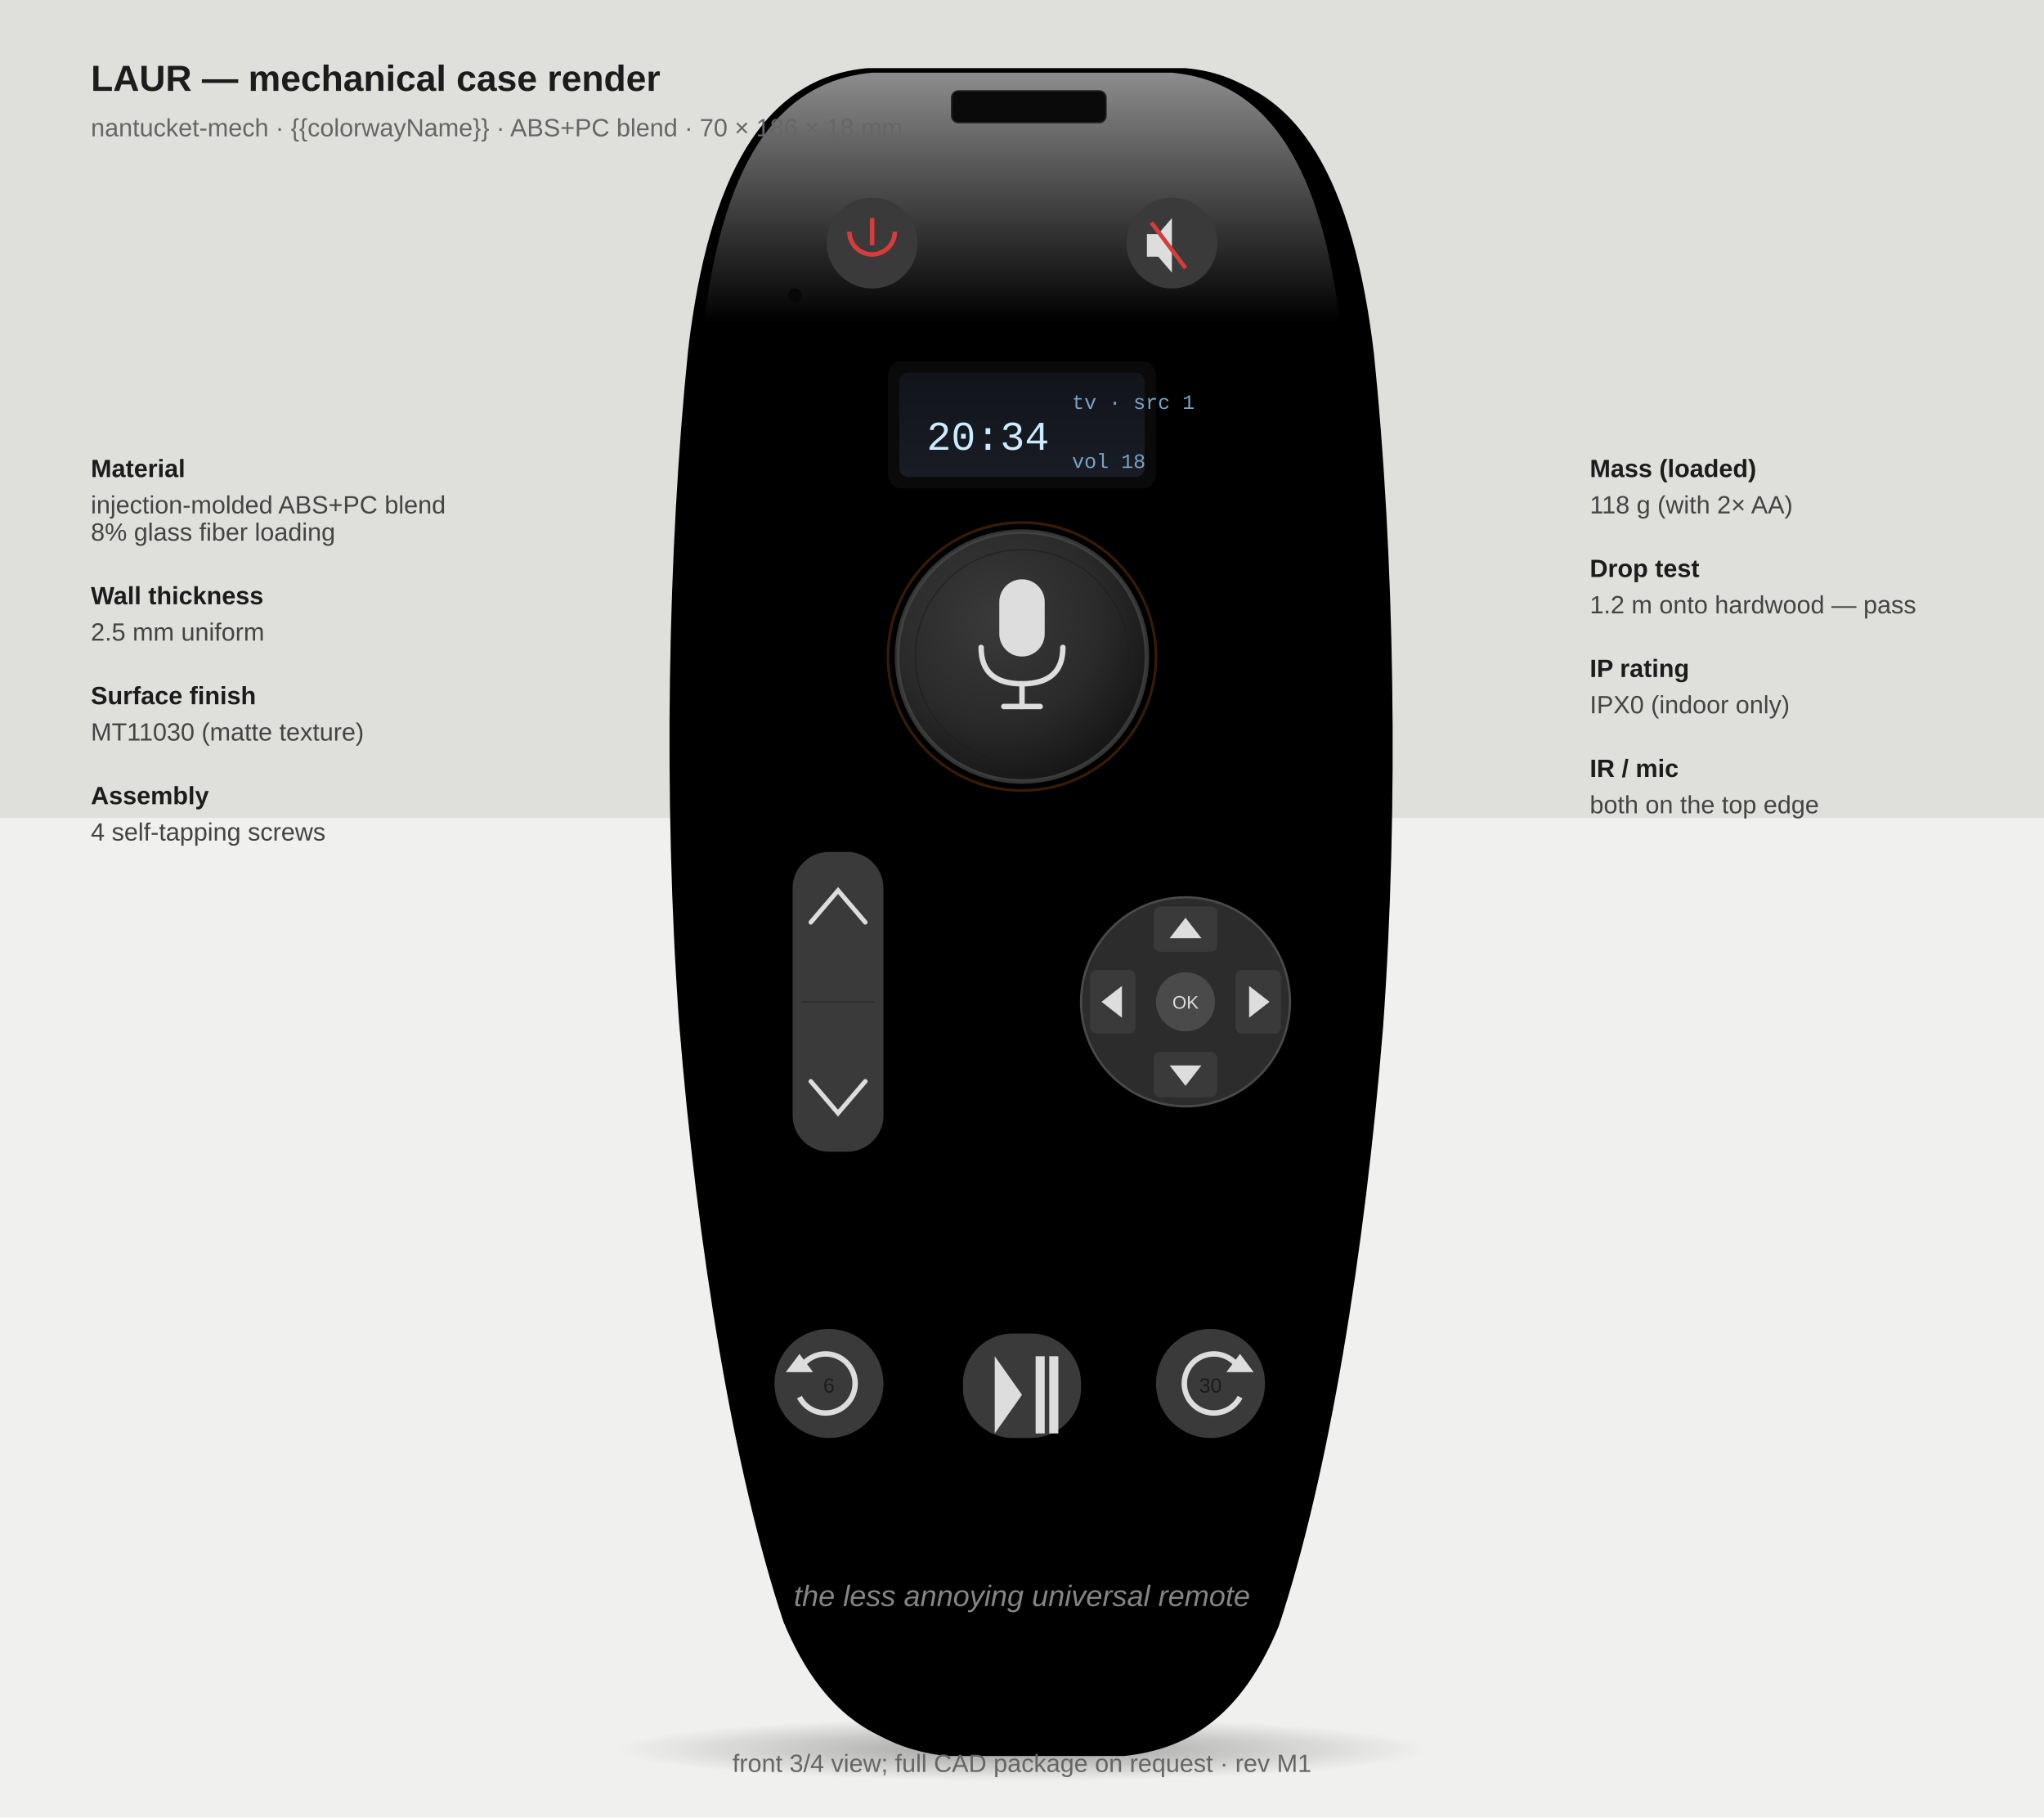
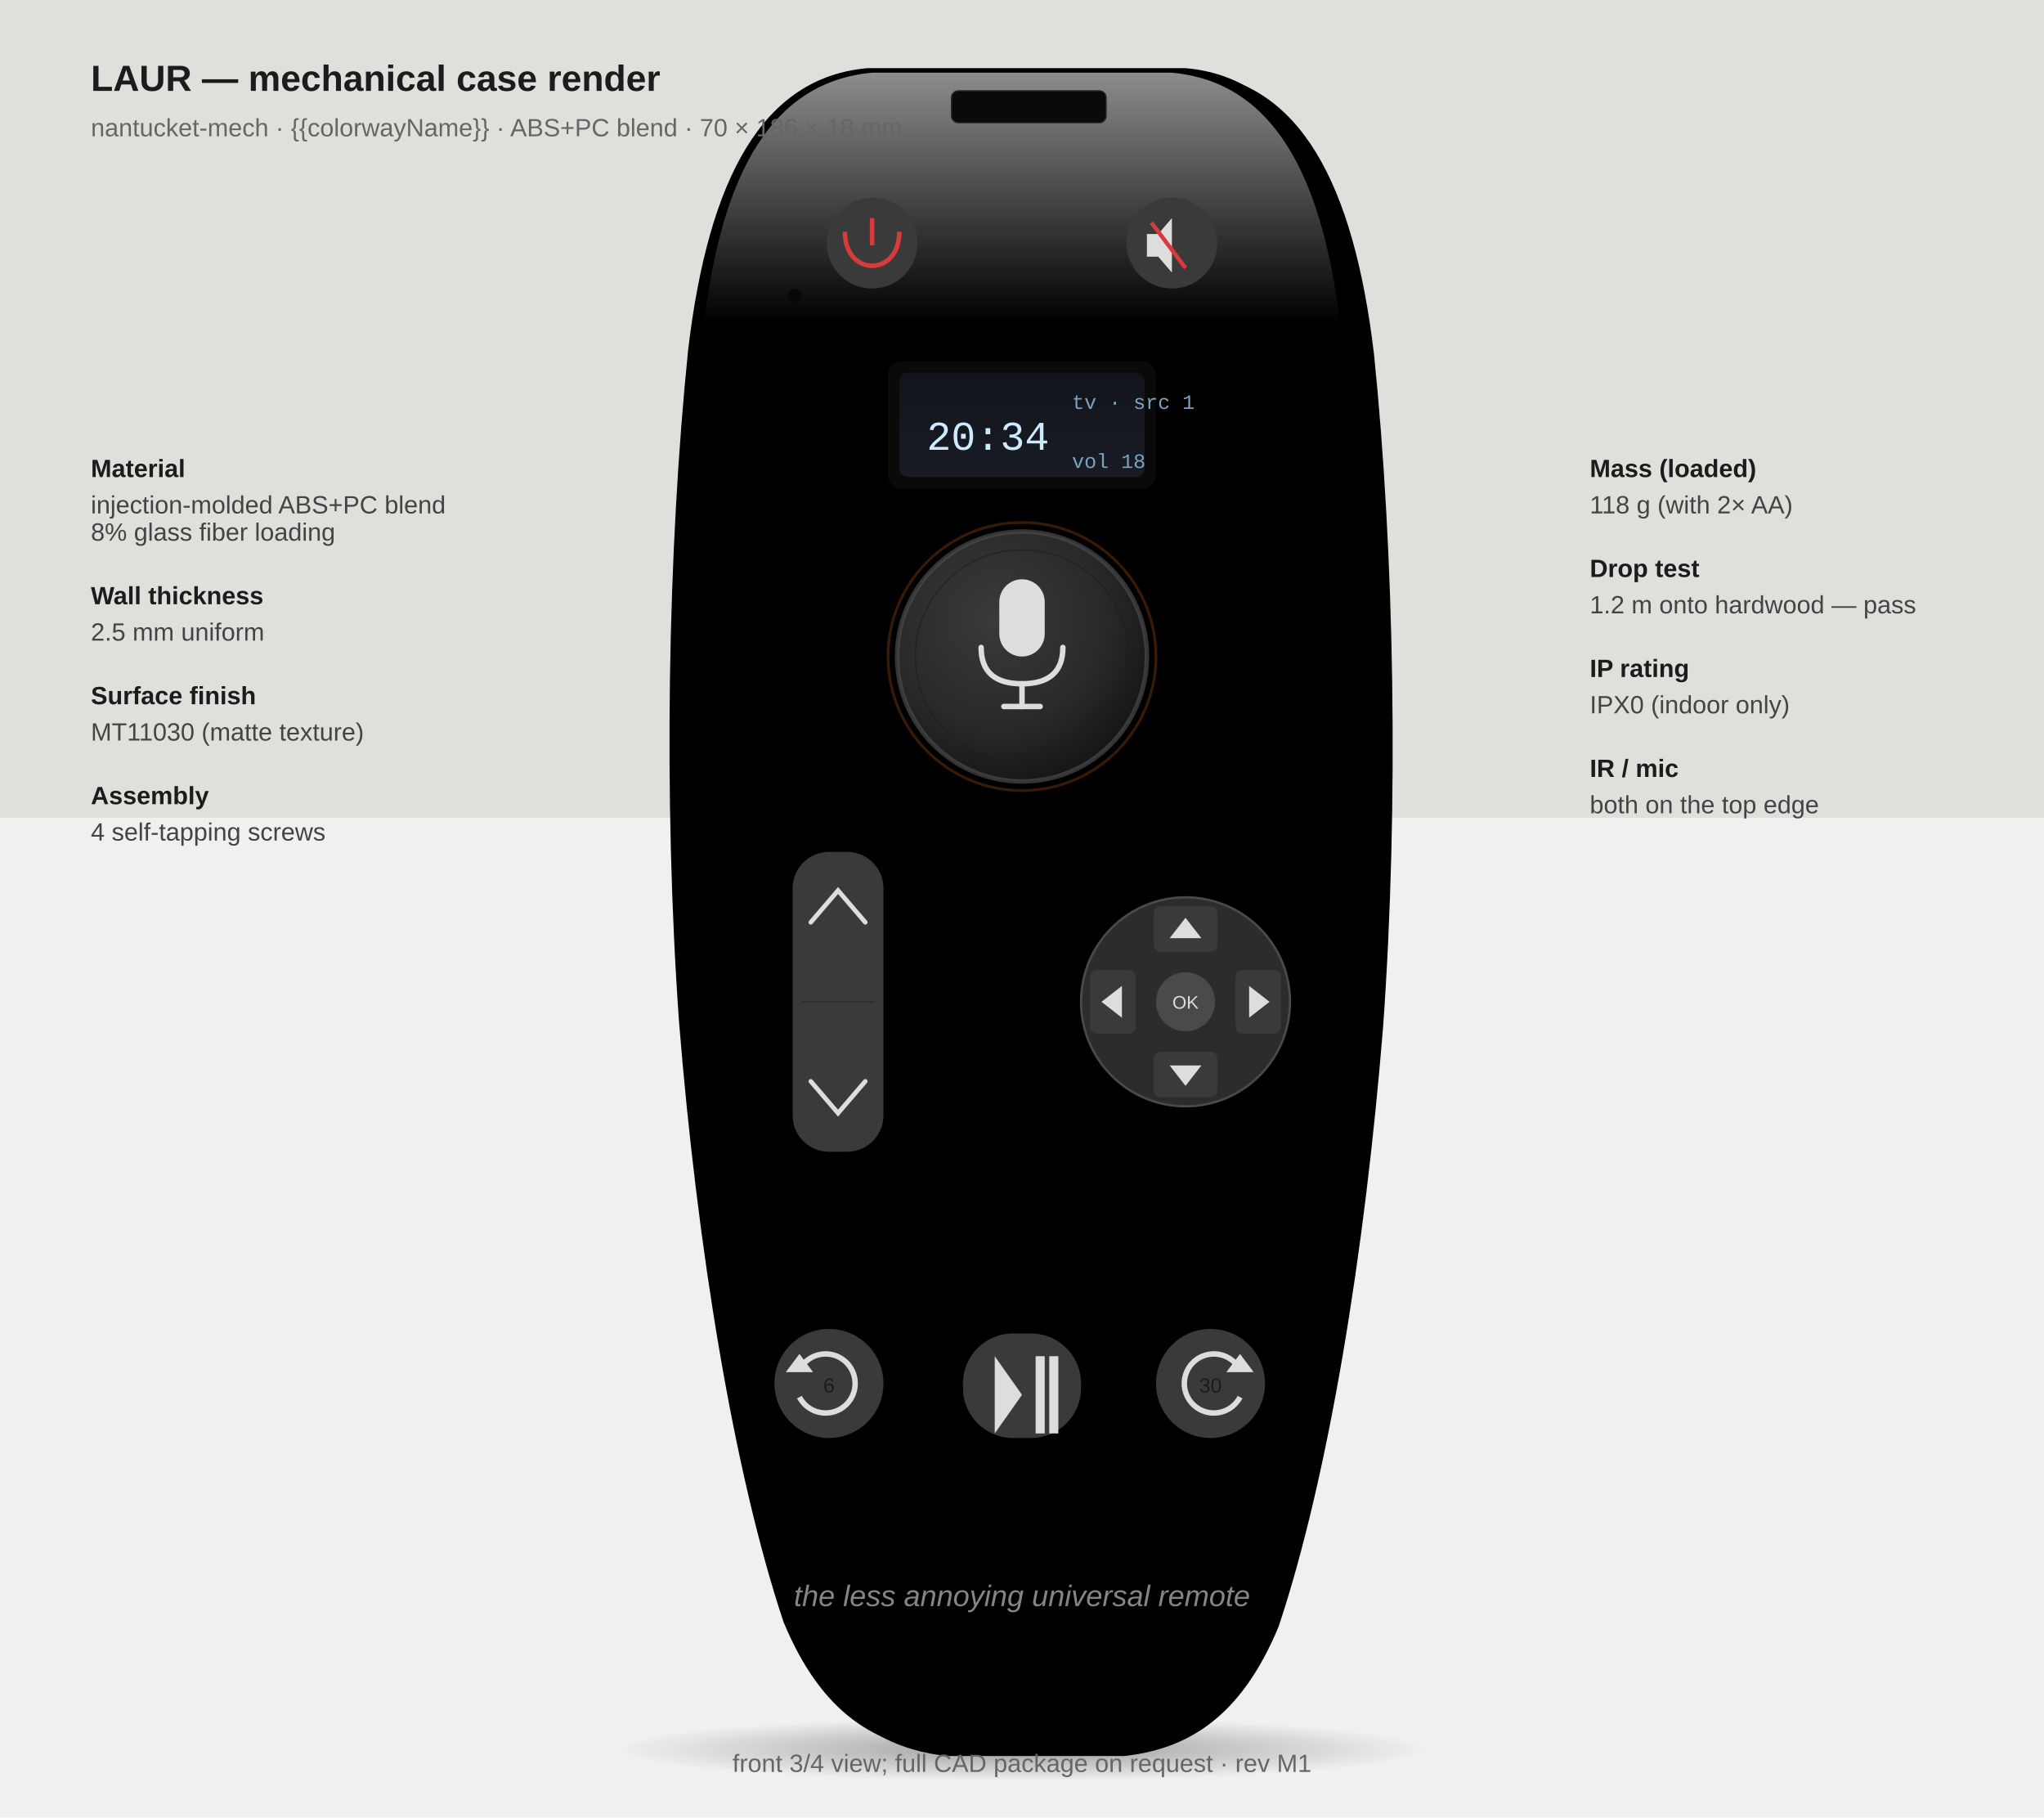
<svg xmlns="http://www.w3.org/2000/svg" viewBox="0 0 900 800" font-family="Arial, sans-serif" font-size="12">
  <defs>
    <linearGradient id="body-grad" x1="0" y1="0" x2="0" y2="1">
      <stop offset="0%" stop-color="{{caseColorHighlight}}" />
      <stop offset="45%" stop-color="{{caseColorMain}}" />
      <stop offset="100%" stop-color="{{caseColorShadow}}" />
    </linearGradient>
    <linearGradient id="side-grad" x1="0" y1="0" x2="1" y2="0">
      <stop offset="0%" stop-color="{{caseColorShadow}}" />
      <stop offset="100%" stop-color="{{caseColorDeepShadow}}" />
    </linearGradient>
    <linearGradient id="screen-grad" x1="0" y1="0" x2="0" y2="1">
      <stop offset="0%" stop-color="#11141a" />
      <stop offset="100%" stop-color="#191c24" />
    </linearGradient>
    <radialGradient id="voice-grad" cx="0.4" cy="0.35" r="0.7">
      <stop offset="0%" stop-color="#3a3a3a" />
      <stop offset="60%" stop-color="#2a2a2a" />
      <stop offset="100%" stop-color="#141414" />
    </radialGradient>
    <radialGradient id="floor-shadow" cx="0.5" cy="0.5" r="0.5">
      <stop offset="0%" stop-color="#000" stop-opacity="0.35" />
      <stop offset="100%" stop-color="#000" stop-opacity="0" />
    </radialGradient>
    <linearGradient id="hl" x1="0" y1="0" x2="0" y2="1">
      <stop offset="0%" stop-color="#ffffff" stop-opacity="0.55" />
      <stop offset="100%" stop-color="#ffffff" stop-opacity="0" />
    </linearGradient>
  </defs>
  <rect width="900" height="800" fill="#f0f0ee" />
  <rect width="900" height="360" fill="#dfdfdc" />
  <ellipse cx="450" cy="770" rx="180" ry="14" fill="url(#floor-shadow)" />
  <g transform="translate(290 32)">
    <path d="M 96 0              C 50 4, 26 48, 17 124              C 8 212, 6 322, 13 420              C 21 519, 37 618, 59 684              C 76 725, 100 738, 127 741              L 205 741              C 232 738, 256 725, 273 684              C 295 618, 311 519, 319 420              C 326 322, 324 212, 315 124              C 306 48, 282 4, 236 0              L 96 0 Z" fill="url(#side-grad)" />
    <path d="M 92 -2              C 46 2, 22 46, 13 122              C 4 210, 2 320, 9 418              C 17 517, 33 616, 55 682              C 72 723, 96 736, 123 739              L 201 739              C 228 736, 252 723, 269 682              C 291 616, 307 517, 315 418              C 322 320, 320 210, 311 122              C 302 46, 278 2, 232 -2              L 92 -2 Z" fill="url(#body-grad)" />
    <path d="M 94 0              C 50 4, 28 44, 20 110              L 300 110              C 292 44, 270 4, 226 0              L 94 0 Z" fill="url(#hl)" />
    <rect x="129" y="8" width="68" height="14" rx="3" fill="#0a0a0a" />
    <rect x="129" y="8" width="68" height="14" rx="3" fill="none" stroke="#222" stroke-width="0.6" />
    <circle cx="60" cy="98" r="3" fill="#070707" />
    <circle cx="94" cy="75" r="20" fill="#3a3a3a" />
-     <path d="M 94 64 L 94 76 M 84 70 A 10 10 0 1 0 104 70" stroke="#d83b3b" stroke-width="2" fill="none" />
+     <path d="M 94 64 L 94 76 M 82 70 C 82 90, 106 90, 106 70" stroke="#d83b3b" stroke-width="2" fill="none" />
    <circle cx="226" cy="75" r="20" fill="#3a3a3a" />
    <path d="M 215 71 L 220 71 L 226 64 L 226 88 L 220 81 L 215 81 Z" fill="#dddddd" />
    <line x1="217" y1="66" x2="232" y2="86" stroke="#d83b3b" stroke-width="1.8" />
    <rect x="101" y="127" width="118" height="56" rx="6" fill="#0a0a0a" />
    <rect x="106" y="132" width="108" height="46" rx="4" fill="url(#screen-grad)" />
    <text x="118" y="166" font-family="'Courier New', monospace" fill="#cdebff" font-size="18">20:34</text>
    <text x="182" y="148" font-family="'Courier New', monospace" fill="#7aa2c2" font-size="9">tv · src 1</text>
    <text x="182" y="174" font-family="'Courier New', monospace" fill="#7aa2c2" font-size="9">vol 18</text>
    <circle cx="160" cy="257" r="55" fill="url(#voice-grad)" />
    <circle cx="160" cy="257" r="55" fill="none" stroke="#4a4a4a" stroke-width="2" opacity="0.7" />
    <circle cx="160" cy="257" r="47" fill="none" stroke="#1c1c1c" stroke-width="0.6" opacity="0.6" />
    <g transform="translate(160 245)">
      <rect x="-10" y="-22" width="20" height="34" rx="10" fill="#dddddd" />
      <path d="M -18 8 Q -18 24 0 24 Q 18 24 18 8" fill="none" stroke="#dddddd" stroke-width="2.4" stroke-linecap="round" />
      <line x1="0" y1="24" x2="0" y2="34" stroke="#dddddd" stroke-width="2.4" stroke-linecap="round" />
      <line x1="-8" y1="34" x2="8" y2="34" stroke="#dddddd" stroke-width="2.4" stroke-linecap="round" />
    </g>
    <circle cx="160" cy="257" r="59" fill="none" stroke="#b85c1a" stroke-width="1.2" opacity="0.3" />
    <rect x="59" y="343" width="40" height="132" rx="16" fill="#3a3a3a" />
    <path d="M 67 374 L 79 360 L 91 374" stroke="#dddddd" stroke-width="2" fill="none" stroke-linecap="round" />
    <path d="M 67 444 L 79 458 L 91 444" stroke="#dddddd" stroke-width="2" fill="none" stroke-linecap="round" />
    <line x1="63" y1="409" x2="95" y2="409" stroke="#1c1c1c" stroke-width="0.6" opacity="0.4" />
    <g transform="translate(232 409)">
      <circle cx="0" cy="0" r="46" fill="#2c2c2c" />
      <circle cx="0" cy="0" r="46" fill="none" stroke="#4a4a4a" stroke-width="1" />
      <rect x="-14" y="-42" width="28" height="20" rx="3" fill="#3a3a3a" />
      <polygon points="-7,-28 7,-28 0,-37" fill="#dddddd" />
      <rect x="-14" y="22" width="28" height="20" rx="3" fill="#3a3a3a" />
      <polygon points="-7,28 7,28 0,37" fill="#dddddd" />
      <rect x="-42" y="-14" width="20" height="28" rx="3" fill="#3a3a3a" />
      <polygon points="-28,-7 -28,7 -37,0" fill="#dddddd" />
      <rect x="22" y="-14" width="20" height="28" rx="3" fill="#3a3a3a" />
      <polygon points="28,-7 28,7 37,0" fill="#dddddd" />
      <circle cx="0" cy="0" r="13" fill="#4a4a4a" />
      <text x="0" y="3" text-anchor="middle" font-size="8" fill="#dddddd">OK</text>
    </g>
    <circle cx="75" cy="577" r="24" fill="#3a3a3a" />
    <path d="M 62 571 A 13 13 0 1 1 62 583" stroke="#dddddd" stroke-width="2.4" fill="none" />
    <polygon points="62,564 68,572 56,572" fill="#dddddd" />
    <text x="75" y="581" text-anchor="middle" fill="#1c1c1c" font-size="9">6</text>
    <rect x="134" y="555" width="52" height="46" rx="22" fill="#3a3a3a" />
    <polygon points="148,565 148,599 160,582" fill="#dddddd" />
    <rect x="166" y="565" width="4" height="34" fill="#dddddd" />
    <rect x="172" y="565" width="4" height="34" fill="#dddddd" />
    <circle cx="243" cy="577" r="24" fill="#3a3a3a" />
    <path d="M 256 571 A 13 13 0 1 0 256 583" stroke="#dddddd" stroke-width="2.4" fill="none" />
    <polygon points="256,564 262,572 250,572" fill="#dddddd" />
    <text x="243" y="581" text-anchor="middle" fill="#1c1c1c" font-size="9">30</text>
    <text x="160" y="675" text-anchor="middle" font-style="italic" font-size="13" fill="#dddddd" opacity="0.6">
      the less annoying universal remote
    </text>
  </g>
  <text x="40" y="40" font-size="16" font-weight="bold" fill="#1c1c1c">LAUR — mechanical case render</text>
  <text x="40" y="60" font-size="11" fill="#666">nantucket-mech · {{colorwayName}} · ABS+PC blend · 70 × 186 × 18 mm</text>
  <g transform="translate(40 210)" font-size="11" fill="#1c1c1c">
    <text font-weight="bold">Material</text>
    <text y="16" fill="#444">injection-molded ABS+PC blend</text>
    <text y="28" fill="#444">8% glass fiber loading</text>
    <text y="56" font-weight="bold">Wall thickness</text>
    <text y="72" fill="#444">2.5 mm uniform</text>
    <text y="100" font-weight="bold">Surface finish</text>
    <text y="116" fill="#444">MT11030 (matte texture)</text>
    <text y="144" font-weight="bold">Assembly</text>
    <text y="160" fill="#444">4 self-tapping screws</text>
  </g>
  <g transform="translate(700 210)" font-size="11" fill="#1c1c1c">
    <text font-weight="bold">Mass (loaded)</text>
    <text y="16" fill="#444">118 g (with 2× AA)</text>
    <text y="44" font-weight="bold">Drop test</text>
    <text y="60" fill="#444">1.2 m onto hardwood — pass</text>
    <text y="88" font-weight="bold">IP rating</text>
    <text y="104" fill="#444">IPX0 (indoor only)</text>
    <text y="132" font-weight="bold">IR / mic</text>
    <text y="148" fill="#444">both on the top edge</text>
  </g>
  <text x="450" y="780" text-anchor="middle" font-size="11" fill="#666">
    front 3/4 view; full CAD package on request · rev M1
  </text>
</svg>
